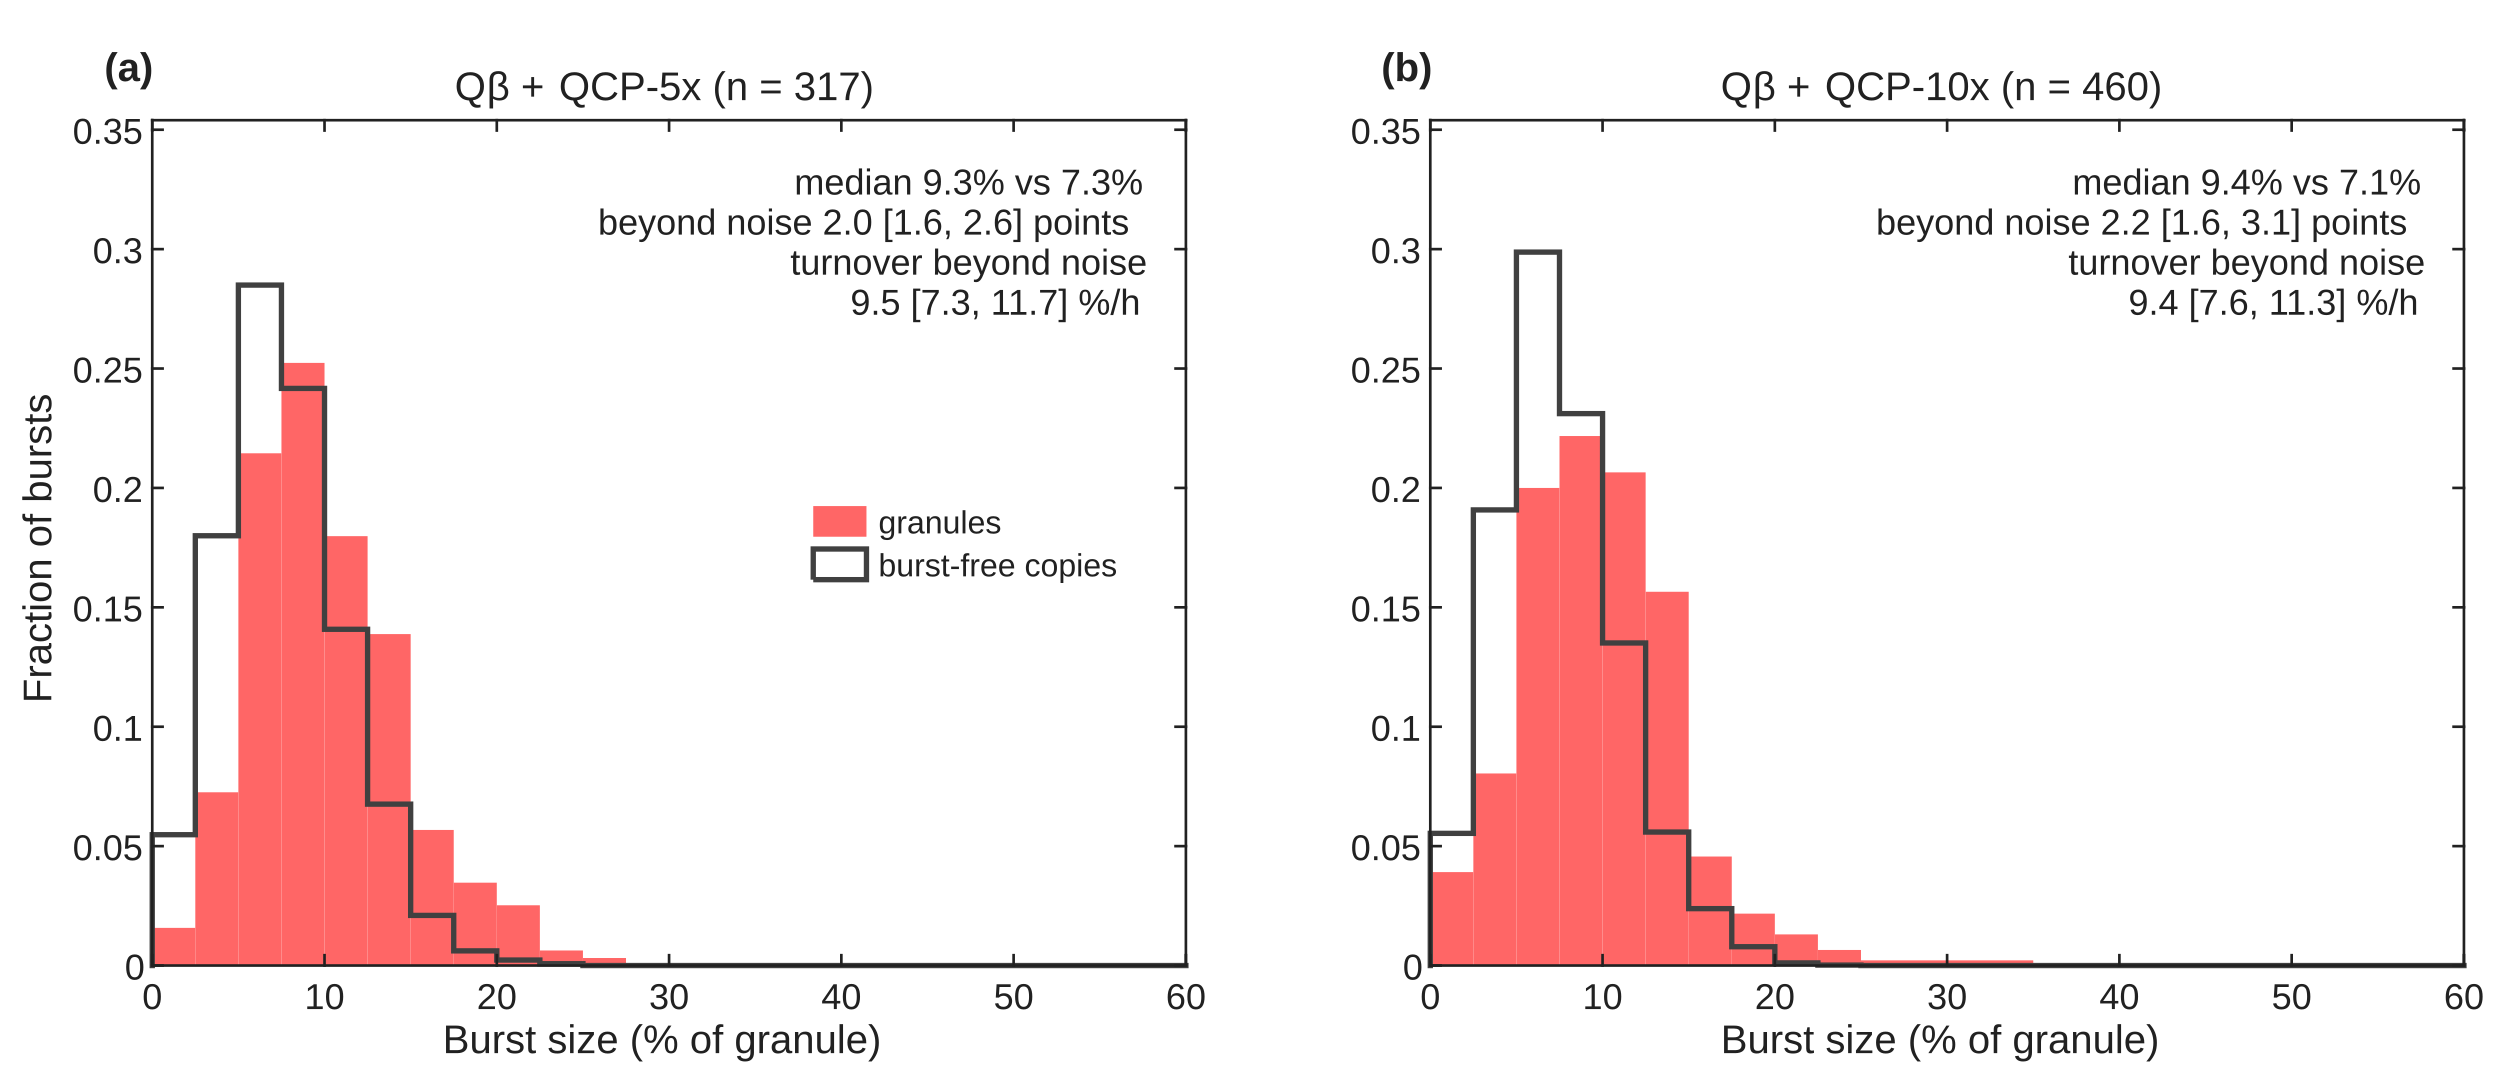
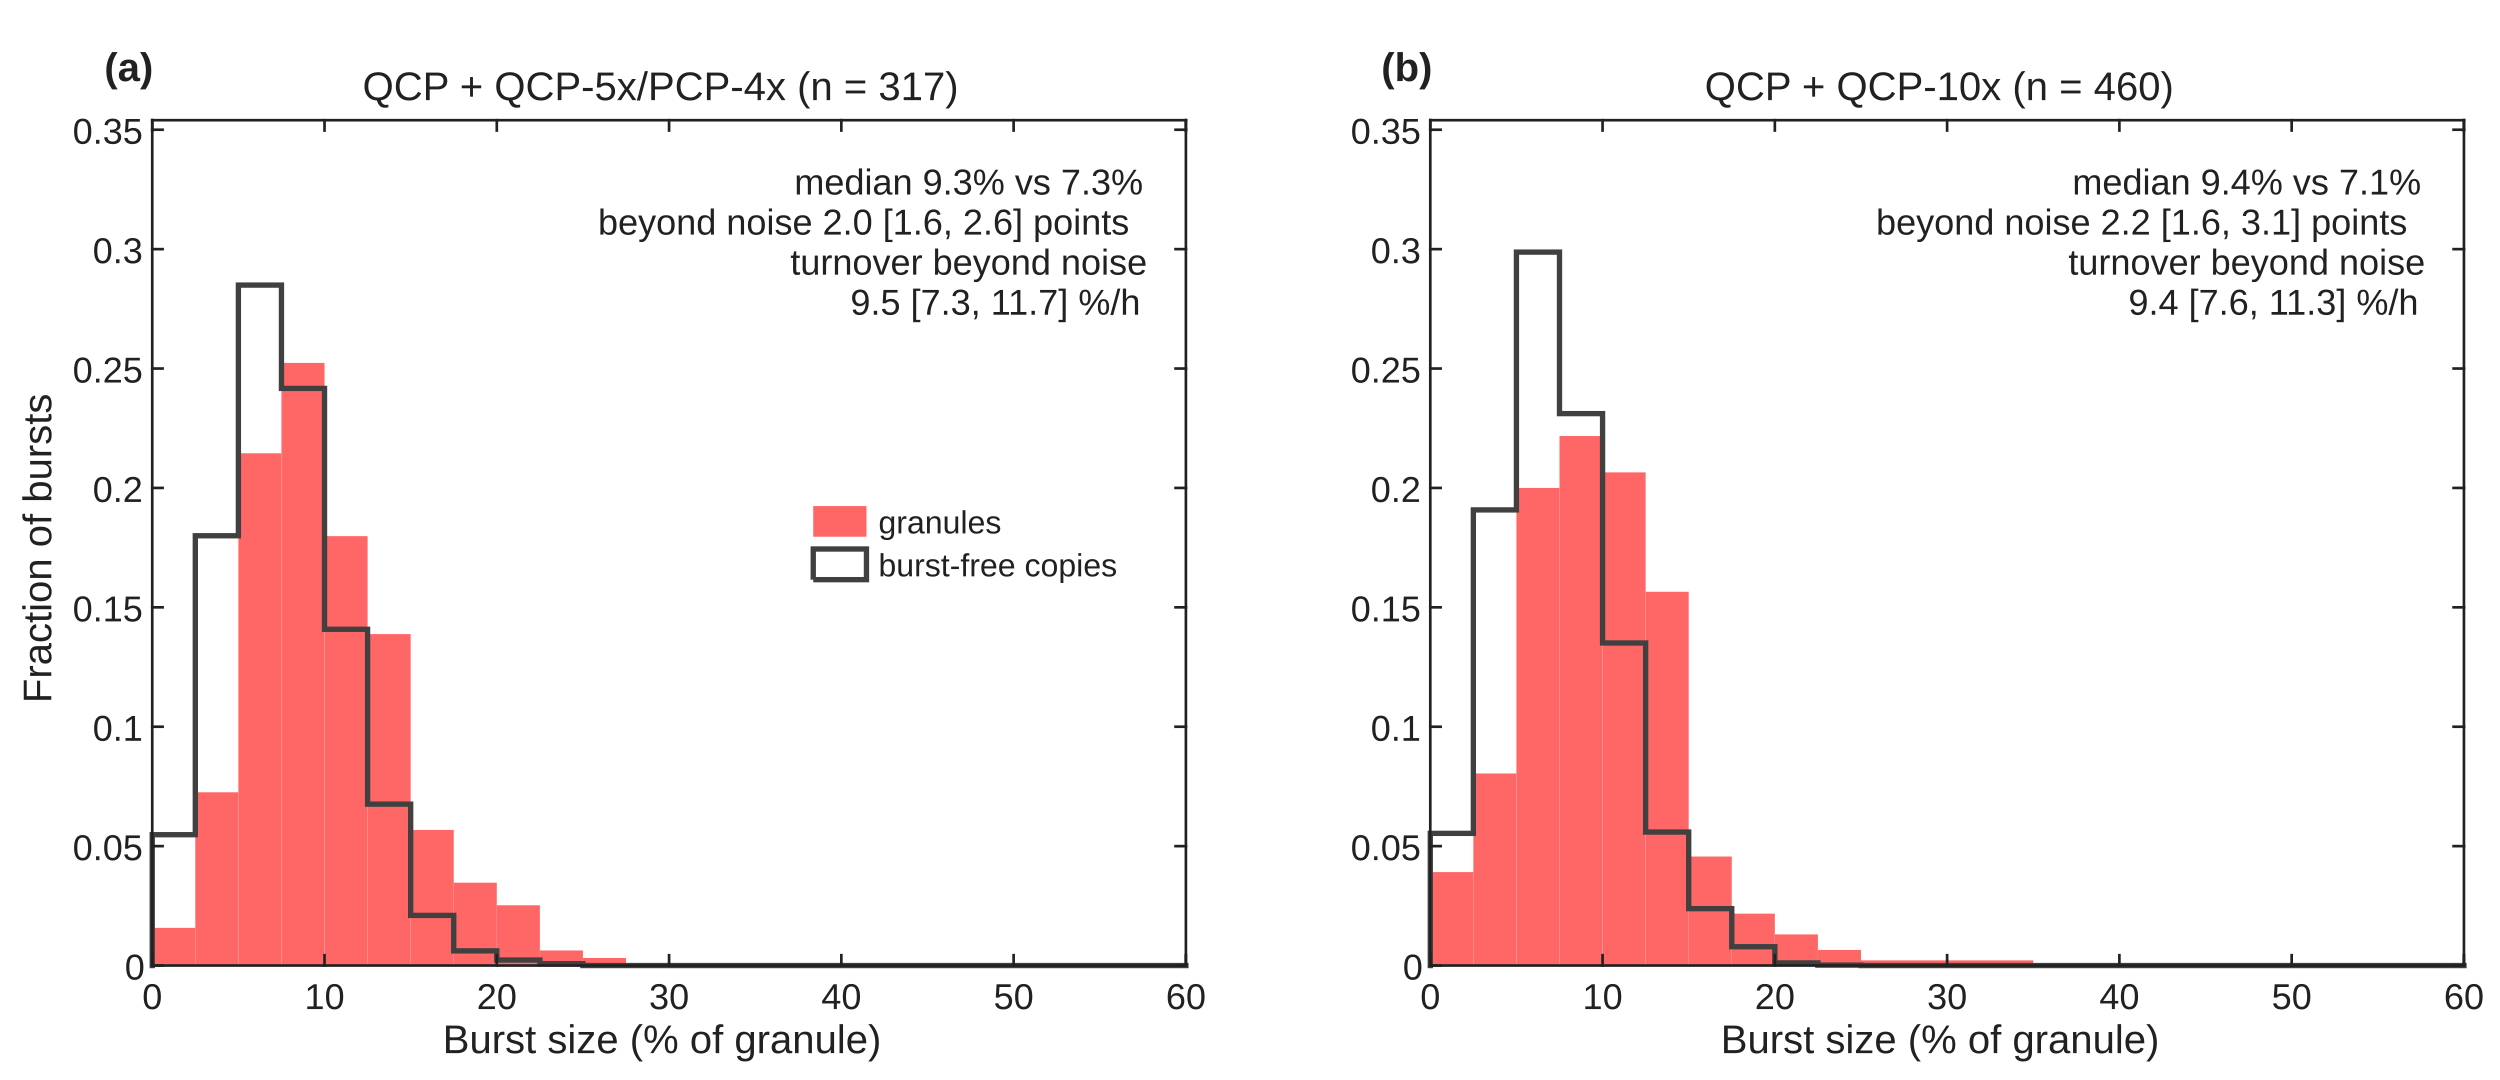
<svg xmlns="http://www.w3.org/2000/svg" width="165.1mm" height="71.261mm" viewBox="0 0 468 202" version="1.2" baseProfile="tiny">
  <defs>
</defs>
  <g fill="none" stroke="black" stroke-width="1" fill-rule="evenodd" stroke-linecap="square" stroke-linejoin="bevel">
    <g fill="#ffffff" fill-opacity="1" stroke="none" transform="matrix(0.75,0,0,0.75,0,0)" font-family="MS Shell Dlg 2" font-size="8.25" font-weight="400" font-style="normal">
      <path vector-effect="none" fill-rule="evenodd" d="M0,0 L625,0 L625,270 L0,270 L0,0" />
    </g>
    <g fill="#ffffff" fill-opacity="1" stroke="none" transform="matrix(7.5e-05,0,0,7.5e-05,0,0)" font-family="MS Shell Dlg 2" font-size="8.25" font-weight="400" font-style="normal">
      <path vector-effect="none" fill-rule="evenodd" d="M380000,300000 L380000,2.41e+06 L2.96e+06,2.41e+06 L2.96e+06,300000 L380000,300000" />
    </g>
-     <g fill="#212121" fill-opacity="1" stroke="#212121" stroke-opacity="1" stroke-width="1" stroke-linecap="square" stroke-linejoin="bevel" transform="matrix(0.75,0,0,0.75,85.1251,18.75)" font-family="Arial" font-size="10" font-weight="400" font-style="normal">
-       <text fill="#212121" fill-opacity="1" stroke="none" xml:space="preserve" x="0" y="0" font-family="Arial" font-size="10" font-weight="400" font-style="normal">Q</text>
-     </g>
-     <g fill="#212121" fill-opacity="1" stroke="#212121" stroke-opacity="1" stroke-width="1" stroke-linecap="square" stroke-linejoin="bevel" transform="matrix(0.75,0,0,0.75,85.1251,18.75)" font-family="Arial" font-size="10" font-weight="400" font-style="normal">
-       <text fill="#212121" fill-opacity="1" stroke="none" xml:space="preserve" x="8" y="0" font-family="Arial" font-size="10" font-weight="400" font-style="normal">β + </text>
-     </g>
-     <g fill="#212121" fill-opacity="1" stroke="#212121" stroke-opacity="1" stroke-width="1" stroke-linecap="square" stroke-linejoin="bevel" transform="matrix(0.75,0,0,0.75,85.1251,18.75)" font-family="Arial" font-size="10" font-weight="400" font-style="normal">
-       <text fill="#212121" fill-opacity="1" stroke="none" xml:space="preserve" x="26" y="0" font-family="Arial" font-size="10" font-weight="400" font-style="normal">QCP-5x (n = 317)</text>
+     <g fill="#212121" fill-opacity="1" stroke="#212121" stroke-opacity="1" stroke-width="1" stroke-linecap="square" stroke-linejoin="bevel" transform="matrix(0.75,0,0,0.75,67.8751,18.75)" font-family="Arial" font-size="10" font-weight="400" font-style="normal">
+       <text fill="#212121" fill-opacity="1" stroke="none" xml:space="preserve" x="0" y="0" font-family="Arial" font-size="10" font-weight="400" font-style="normal">QCP + QCP-5x/PCP-4x (n = 317)</text>
    </g>
    <g fill="#ff6666" fill-opacity="1" stroke="none" transform="matrix(7.5e-05,0,0,7.5e-05,0,0)" font-family="Arial" font-size="10" font-weight="400" font-style="normal">
      <path vector-effect="none" fill-rule="evenodd" d="M380000,2.31599e+06 L380000,2.41e+06 L487500,2.41e+06 L487500,2.31599e+06 L380000,2.31599e+06" />
    </g>
    <g fill="#ff6666" fill-opacity="1" stroke="none" transform="matrix(7.5e-05,0,0,7.5e-05,0,0)" font-family="Arial" font-size="10" font-weight="400" font-style="normal">
      <path vector-effect="none" fill-rule="evenodd" d="M487500,1.97754e+06 L487500,2.41e+06 L595000,2.41e+06 L595000,1.97754e+06 L487500,1.97754e+06" />
    </g>
    <g fill="#ff6666" fill-opacity="1" stroke="none" transform="matrix(7.5e-05,0,0,7.5e-05,0,0)" font-family="Arial" font-size="10" font-weight="400" font-style="normal">
      <path vector-effect="none" fill-rule="evenodd" d="M595000,1.13142e+06 L595000,2.41e+06 L702500,2.41e+06 L702500,1.13142e+06 L595000,1.13142e+06" />
    </g>
    <g fill="#ff6666" fill-opacity="1" stroke="none" transform="matrix(7.5e-05,0,0,7.5e-05,0,0)" font-family="Arial" font-size="10" font-weight="400" font-style="normal">
      <path vector-effect="none" fill-rule="evenodd" d="M702500,905785 L702500,2.41e+06 L810000,2.41e+06 L810000,905785 L702500,905785" />
    </g>
    <g fill="#ff6666" fill-opacity="1" stroke="none" transform="matrix(7.5e-05,0,0,7.5e-05,0,0)" font-family="Arial" font-size="10" font-weight="400" font-style="normal">
      <path vector-effect="none" fill-rule="evenodd" d="M810000,1.33825e+06 L810000,2.41e+06 L917500,2.41e+06 L917500,1.33825e+06 L810000,1.33825e+06" />
    </g>
    <g fill="#ff6666" fill-opacity="1" stroke="none" transform="matrix(7.5e-05,0,0,7.5e-05,0,0)" font-family="Arial" font-size="10" font-weight="400" font-style="normal">
      <path vector-effect="none" fill-rule="evenodd" d="M917500,1.58268e+06 L917500,2.41e+06 L1.025e+06,2.41e+06 L1.025e+06,1.58268e+06 L917500,1.58268e+06" />
    </g>
    <g fill="#ff6666" fill-opacity="1" stroke="none" transform="matrix(7.5e-05,0,0,7.5e-05,0,0)" font-family="Arial" font-size="10" font-weight="400" font-style="normal">
      <path vector-effect="none" fill-rule="evenodd" d="M1.025e+06,2.07155e+06 L1.025e+06,2.41e+06 L1.1325e+06,2.41e+06 L1.1325e+06,2.07155e+06 L1.025e+06,2.07155e+06" />
    </g>
    <g fill="#ff6666" fill-opacity="1" stroke="none" transform="matrix(7.5e-05,0,0,7.5e-05,0,0)" font-family="Arial" font-size="10" font-weight="400" font-style="normal">
      <path vector-effect="none" fill-rule="evenodd" d="M1.1325e+06,2.20317e+06 L1.1325e+06,2.41e+06 L1.24e+06,2.41e+06 L1.24e+06,2.20317e+06 L1.1325e+06,2.20317e+06" />
    </g>
    <g fill="#ff6666" fill-opacity="1" stroke="none" transform="matrix(7.5e-05,0,0,7.5e-05,0,0)" font-family="Arial" font-size="10" font-weight="400" font-style="normal">
      <path vector-effect="none" fill-rule="evenodd" d="M1.24e+06,2.25958e+06 L1.24e+06,2.41e+06 L1.3475e+06,2.41e+06 L1.3475e+06,2.25958e+06 L1.24e+06,2.25958e+06" />
    </g>
    <g fill="#ff6666" fill-opacity="1" stroke="none" transform="matrix(7.5e-05,0,0,7.5e-05,0,0)" font-family="Arial" font-size="10" font-weight="400" font-style="normal">
      <path vector-effect="none" fill-rule="evenodd" d="M1.3475e+06,2.37239e+06 L1.3475e+06,2.41e+06 L1.455e+06,2.41e+06 L1.455e+06,2.37239e+06 L1.3475e+06,2.37239e+06" />
    </g>
    <g fill="#ff6666" fill-opacity="1" stroke="none" transform="matrix(7.5e-05,0,0,7.5e-05,0,0)" font-family="Arial" font-size="10" font-weight="400" font-style="normal">
      <path vector-effect="none" fill-rule="evenodd" d="M1.455e+06,2.3912e+06 L1.455e+06,2.41e+06 L1.5625e+06,2.41e+06 L1.5625e+06,2.3912e+06 L1.455e+06,2.3912e+06" />
    </g>
    <g fill="none" stroke="#404040" stroke-opacity="1" stroke-width="1.333" stroke-linecap="square" stroke-linejoin="miter" stroke-miterlimit="2" transform="matrix(0.75,0,0,0.75,0,0)" font-family="Arial" font-size="10" font-weight="400" font-style="normal">
      <polyline fill="none" vector-effect="none" points="38,241 38,208.344 48.75,208.344 48.75,133.724 59.5,133.724 59.5,71.159 70.25,71.159 70.25,96.948 81,96.948 81,157.071 91.75,157.071 91.75,200.714 102.5,200.714 102.5,228.487 113.25,228.487 113.25,237.338 124,237.338 124,239.627 134.75,239.627 134.75,240.542 145.5,240.542 145.5,241 156.25,241 156.25,241 167,241 167,241 177.75,241 177.75,241 188.5,241 188.5,241 199.25,241 199.25,241 210,241 210,241 220.75,241 220.75,241 231.5,241 231.5,241 242.25,241 242.25,241 253,241 253,241 263.75,241 263.75,241 274.5,241 274.5,241 285.25,241 285.25,241 296,241 296,241 " />
    </g>
    <g fill="#212121" fill-opacity="1" stroke="#212121" stroke-opacity="1" stroke-width="1" stroke-linecap="square" stroke-linejoin="bevel" transform="matrix(0.75,0,0,0.75,82.8751,197.15)" font-family="Arial" font-size="10" font-weight="400" font-style="normal">
      <text fill="#212121" fill-opacity="1" stroke="none" xml:space="preserve" x="0" y="0" font-family="Arial" font-size="10" font-weight="400" font-style="normal">Burst size (% of granule)</text>
    </g>
    <g fill="#212121" fill-opacity="1" stroke="#212121" stroke-opacity="1" stroke-width="0.667" stroke-linecap="square" stroke-linejoin="round" transform="matrix(0.75,0,0,0.75,0,0)" font-family="Arial" font-size="10" font-weight="400" font-style="normal">
      <polyline fill="none" vector-effect="none" points="38,241 296,241 " />
      <polyline fill="none" vector-effect="none" points="38,30 296,30 " />
      <polyline fill="none" vector-effect="none" points="38,241 38,238.42 " />
      <polyline fill="none" vector-effect="none" points="38,32.58 38,30 " />
      <polyline fill="none" vector-effect="none" points="81,241 81,238.42 " />
      <polyline fill="none" vector-effect="none" points="81,32.58 81,30 " />
      <polyline fill="none" vector-effect="none" points="124,241 124,238.42 " />
      <polyline fill="none" vector-effect="none" points="124,32.58 124,30 " />
      <polyline fill="none" vector-effect="none" points="167,241 167,238.42 " />
      <polyline fill="none" vector-effect="none" points="167,32.58 167,30 " />
      <polyline fill="none" vector-effect="none" points="210,241 210,238.42 " />
      <polyline fill="none" vector-effect="none" points="210,32.58 210,30 " />
      <polyline fill="none" vector-effect="none" points="253,241 253,238.42 " />
      <polyline fill="none" vector-effect="none" points="253,32.58 253,30 " />
      <polyline fill="none" vector-effect="none" points="296,241 296,238.42 " />
      <polyline fill="none" vector-effect="none" points="296,32.58 296,30 " />
    </g>
    <g fill="#212121" fill-opacity="1" stroke="#212121" stroke-opacity="1" stroke-width="1" stroke-linecap="square" stroke-linejoin="bevel" transform="matrix(0.75,0,0,0.75,26.625,188.9)" font-family="Arial" font-size="9" font-weight="400" font-style="normal">
      <text fill="#212121" fill-opacity="1" stroke="none" xml:space="preserve" x="0" y="0" font-family="Arial" font-size="9" font-weight="400" font-style="normal">0</text>
    </g>
    <g fill="#212121" fill-opacity="1" stroke="#212121" stroke-opacity="1" stroke-width="1" stroke-linecap="square" stroke-linejoin="bevel" transform="matrix(0.75,0,0,0.75,57,188.9)" font-family="Arial" font-size="9" font-weight="400" font-style="normal">
      <text fill="#212121" fill-opacity="1" stroke="none" xml:space="preserve" x="0" y="0" font-family="Arial" font-size="9" font-weight="400" font-style="normal">10</text>
    </g>
    <g fill="#212121" fill-opacity="1" stroke="#212121" stroke-opacity="1" stroke-width="1" stroke-linecap="square" stroke-linejoin="bevel" transform="matrix(0.75,0,0,0.75,89.25,188.9)" font-family="Arial" font-size="9" font-weight="400" font-style="normal">
      <text fill="#212121" fill-opacity="1" stroke="none" xml:space="preserve" x="0" y="0" font-family="Arial" font-size="9" font-weight="400" font-style="normal">20</text>
    </g>
    <g fill="#212121" fill-opacity="1" stroke="#212121" stroke-opacity="1" stroke-width="1" stroke-linecap="square" stroke-linejoin="bevel" transform="matrix(0.75,0,0,0.75,121.5,188.9)" font-family="Arial" font-size="9" font-weight="400" font-style="normal">
      <text fill="#212121" fill-opacity="1" stroke="none" xml:space="preserve" x="0" y="0" font-family="Arial" font-size="9" font-weight="400" font-style="normal">30</text>
    </g>
    <g fill="#212121" fill-opacity="1" stroke="#212121" stroke-opacity="1" stroke-width="1" stroke-linecap="square" stroke-linejoin="bevel" transform="matrix(0.75,0,0,0.75,153.75,188.9)" font-family="Arial" font-size="9" font-weight="400" font-style="normal">
      <text fill="#212121" fill-opacity="1" stroke="none" xml:space="preserve" x="0" y="0" font-family="Arial" font-size="9" font-weight="400" font-style="normal">40</text>
    </g>
    <g fill="#212121" fill-opacity="1" stroke="#212121" stroke-opacity="1" stroke-width="1" stroke-linecap="square" stroke-linejoin="bevel" transform="matrix(0.75,0,0,0.75,186,188.9)" font-family="Arial" font-size="9" font-weight="400" font-style="normal">
      <text fill="#212121" fill-opacity="1" stroke="none" xml:space="preserve" x="0" y="0" font-family="Arial" font-size="9" font-weight="400" font-style="normal">50</text>
    </g>
    <g fill="#212121" fill-opacity="1" stroke="#212121" stroke-opacity="1" stroke-width="1" stroke-linecap="square" stroke-linejoin="bevel" transform="matrix(0.75,0,0,0.75,218.25,188.9)" font-family="Arial" font-size="9" font-weight="400" font-style="normal">
      <text fill="#212121" fill-opacity="1" stroke="none" xml:space="preserve" x="0" y="0" font-family="Arial" font-size="9" font-weight="400" font-style="normal">60</text>
    </g>
    <g fill="#212121" fill-opacity="1" stroke="#212121" stroke-opacity="1" stroke-width="1" stroke-linecap="square" stroke-linejoin="bevel" transform="matrix(0,-0.75,0.75,0,9.6,131.625)" font-family="Arial" font-size="10" font-weight="400" font-style="normal">
      <text fill="#212121" fill-opacity="1" stroke="none" xml:space="preserve" x="0" y="0" font-family="Arial" font-size="10" font-weight="400" font-style="normal">Fraction of bursts</text>
    </g>
    <g fill="#212121" fill-opacity="1" stroke="#212121" stroke-opacity="1" stroke-width="0.667" stroke-linecap="square" stroke-linejoin="round" transform="matrix(0.75,0,0,0.75,0,0)" font-family="Arial" font-size="10" font-weight="400" font-style="normal">
      <polyline fill="none" vector-effect="none" points="38,241 38,30 " />
      <polyline fill="none" vector-effect="none" points="296,241 296,30 " />
      <polyline fill="none" vector-effect="none" points="38,241 40.58,241 " />
      <polyline fill="none" vector-effect="none" points="293.42,241 296,241 " />
      <polyline fill="none" vector-effect="none" points="38,211.198 40.58,211.198 " />
      <polyline fill="none" vector-effect="none" points="293.42,211.198 296,211.198 " />
      <polyline fill="none" vector-effect="none" points="38,181.395 40.58,181.395 " />
      <polyline fill="none" vector-effect="none" points="293.42,181.395 296,181.395 " />
      <polyline fill="none" vector-effect="none" points="38,151.593 40.58,151.593 " />
      <polyline fill="none" vector-effect="none" points="293.42,151.593 296,151.593 " />
      <polyline fill="none" vector-effect="none" points="38,121.791 40.58,121.791 " />
      <polyline fill="none" vector-effect="none" points="293.42,121.791 296,121.791 " />
      <polyline fill="none" vector-effect="none" points="38,91.989 40.58,91.989 " />
      <polyline fill="none" vector-effect="none" points="293.42,91.989 296,91.989 " />
      <polyline fill="none" vector-effect="none" points="38,62.186 40.58,62.186 " />
      <polyline fill="none" vector-effect="none" points="293.42,62.186 296,62.186 " />
      <polyline fill="none" vector-effect="none" points="38,32.384 40.58,32.384 " />
      <polyline fill="none" vector-effect="none" points="293.42,32.384 296,32.384 " />
    </g>
    <g fill="#212121" fill-opacity="1" stroke="#212121" stroke-opacity="1" stroke-width="1" stroke-linecap="square" stroke-linejoin="bevel" transform="matrix(0.75,0,0,0.75,23.35,183.375)" font-family="Arial" font-size="9" font-weight="400" font-style="normal">
      <text fill="#212121" fill-opacity="1" stroke="none" xml:space="preserve" x="0" y="0" font-family="Arial" font-size="9" font-weight="400" font-style="normal">0</text>
    </g>
    <g fill="#212121" fill-opacity="1" stroke="#212121" stroke-opacity="1" stroke-width="1" stroke-linecap="square" stroke-linejoin="bevel" transform="matrix(0.75,0,0,0.75,13.6,161.023)" font-family="Arial" font-size="9" font-weight="400" font-style="normal">
      <text fill="#212121" fill-opacity="1" stroke="none" xml:space="preserve" x="0" y="0" font-family="Arial" font-size="9" font-weight="400" font-style="normal">0.05</text>
    </g>
    <g fill="#212121" fill-opacity="1" stroke="#212121" stroke-opacity="1" stroke-width="1" stroke-linecap="square" stroke-linejoin="bevel" transform="matrix(0.75,0,0,0.75,17.35,138.672)" font-family="Arial" font-size="9" font-weight="400" font-style="normal">
      <text fill="#212121" fill-opacity="1" stroke="none" xml:space="preserve" x="0" y="0" font-family="Arial" font-size="9" font-weight="400" font-style="normal">0.1</text>
    </g>
    <g fill="#212121" fill-opacity="1" stroke="#212121" stroke-opacity="1" stroke-width="1" stroke-linecap="square" stroke-linejoin="bevel" transform="matrix(0.75,0,0,0.75,13.6,116.32)" font-family="Arial" font-size="9" font-weight="400" font-style="normal">
      <text fill="#212121" fill-opacity="1" stroke="none" xml:space="preserve" x="0" y="0" font-family="Arial" font-size="9" font-weight="400" font-style="normal">0.15</text>
    </g>
    <g fill="#212121" fill-opacity="1" stroke="#212121" stroke-opacity="1" stroke-width="1" stroke-linecap="square" stroke-linejoin="bevel" transform="matrix(0.75,0,0,0.75,17.35,93.9682)" font-family="Arial" font-size="9" font-weight="400" font-style="normal">
      <text fill="#212121" fill-opacity="1" stroke="none" xml:space="preserve" x="0" y="0" font-family="Arial" font-size="9" font-weight="400" font-style="normal">0.2</text>
    </g>
    <g fill="#212121" fill-opacity="1" stroke="#212121" stroke-opacity="1" stroke-width="1" stroke-linecap="square" stroke-linejoin="bevel" transform="matrix(0.75,0,0,0.75,13.6,71.6165)" font-family="Arial" font-size="9" font-weight="400" font-style="normal">
      <text fill="#212121" fill-opacity="1" stroke="none" xml:space="preserve" x="0" y="0" font-family="Arial" font-size="9" font-weight="400" font-style="normal">0.25</text>
    </g>
    <g fill="#212121" fill-opacity="1" stroke="#212121" stroke-opacity="1" stroke-width="1" stroke-linecap="square" stroke-linejoin="bevel" transform="matrix(0.75,0,0,0.75,17.35,49.2648)" font-family="Arial" font-size="9" font-weight="400" font-style="normal">
      <text fill="#212121" fill-opacity="1" stroke="none" xml:space="preserve" x="0" y="0" font-family="Arial" font-size="9" font-weight="400" font-style="normal">0.3</text>
    </g>
    <g fill="#212121" fill-opacity="1" stroke="#212121" stroke-opacity="1" stroke-width="1" stroke-linecap="square" stroke-linejoin="bevel" transform="matrix(0.75,0,0,0.75,13.6,26.9131)" font-family="Arial" font-size="9" font-weight="400" font-style="normal">
      <text fill="#212121" fill-opacity="1" stroke="none" xml:space="preserve" x="0" y="0" font-family="Arial" font-size="9" font-weight="400" font-style="normal">0.35</text>
    </g>
    <g fill="#212121" fill-opacity="1" stroke="#212121" stroke-opacity="1" stroke-width="1" stroke-linecap="square" stroke-linejoin="bevel" transform="matrix(0.75,0,0,0.75,148.695,36.4125)" font-family="Arial" font-size="9" font-weight="400" font-style="normal">
      <text fill="#212121" fill-opacity="1" stroke="none" xml:space="preserve" x="0" y="0" font-family="Arial" font-size="9" font-weight="400" font-style="normal">median 9.3% vs 7.3%</text>
    </g>
    <g fill="#212121" fill-opacity="1" stroke="#212121" stroke-opacity="1" stroke-width="1" stroke-linecap="square" stroke-linejoin="bevel" transform="matrix(0.75,0,0,0.75,111.945,43.9125)" font-family="Arial" font-size="9" font-weight="400" font-style="normal">
      <text fill="#212121" fill-opacity="1" stroke="none" xml:space="preserve" x="0" y="0" font-family="Arial" font-size="9" font-weight="400" font-style="normal">beyond noise 2.0 [1.6, 2.6] points</text>
    </g>
    <g fill="#212121" fill-opacity="1" stroke="#212121" stroke-opacity="1" stroke-width="1" stroke-linecap="square" stroke-linejoin="bevel" transform="matrix(0.75,0,0,0.75,147.945,51.4125)" font-family="Arial" font-size="9" font-weight="400" font-style="normal">
      <text fill="#212121" fill-opacity="1" stroke="none" xml:space="preserve" x="0" y="0" font-family="Arial" font-size="9" font-weight="400" font-style="normal">turnover beyond noise</text>
    </g>
    <g fill="#212121" fill-opacity="1" stroke="#212121" stroke-opacity="1" stroke-width="1" stroke-linecap="square" stroke-linejoin="bevel" transform="matrix(0.75,0,0,0.75,159.195,58.9125)" font-family="Arial" font-size="9" font-weight="400" font-style="normal">
      <text fill="#212121" fill-opacity="1" stroke="none" xml:space="preserve" x="0" y="0" font-family="Arial" font-size="9" font-weight="400" font-style="normal">9.5 [7.3, 11.7] %/h</text>
    </g>
    <g fill="#ff6666" fill-opacity="1" stroke="none" transform="matrix(7.5e-05,0,0,7.5e-05,0,0)" font-family="Arial" font-size="9" font-weight="400" font-style="normal">
      <path vector-effect="none" fill-rule="evenodd" d="M2.02985e+06,1.26316e+06 L2.02985e+06,1.33969e+06 L2.16269e+06,1.33969e+06 L2.16269e+06,1.26316e+06 L2.02985e+06,1.26316e+06" />
    </g>
    <g fill="none" stroke="#404040" stroke-opacity="1" stroke-width="1.333" stroke-linecap="butt" stroke-linejoin="miter" stroke-miterlimit="2" transform="matrix(0.75,0,0,0.75,0,0)" font-family="Arial" font-size="9" font-weight="400" font-style="normal">
      <path vector-effect="none" fill-rule="evenodd" d="M202.985,144.684 L202.985,137.031 L216.269,137.031 L216.269,144.684 L202.985,144.684" />
    </g>
    <g fill="#212121" fill-opacity="1" stroke="#212121" stroke-opacity="1" stroke-width="1" stroke-linecap="square" stroke-linejoin="bevel" transform="matrix(0.75,0,0,0.75,164.444,99.8571)" font-family="Arial" font-size="8" font-weight="400" font-style="normal">
      <text fill="#212121" fill-opacity="1" stroke="none" xml:space="preserve" x="0" y="0" font-family="Arial" font-size="8" font-weight="400" font-style="normal">granules</text>
    </g>
    <g fill="#212121" fill-opacity="1" stroke="#212121" stroke-opacity="1" stroke-width="1" stroke-linecap="square" stroke-linejoin="bevel" transform="matrix(0.75,0,0,0.75,164.444,107.893)" font-family="Arial" font-size="8" font-weight="400" font-style="normal">
      <text fill="#212121" fill-opacity="1" stroke="none" xml:space="preserve" x="0" y="0" font-family="Arial" font-size="8" font-weight="400" font-style="normal">burst-free copies</text>
    </g>
    <g fill="#ffffff" fill-opacity="1" stroke="none" transform="matrix(7.5e-05,0,0,7.5e-05,0,0)" font-family="Arial" font-size="8" font-weight="400" font-style="normal">
      <path vector-effect="none" fill-rule="evenodd" d="M3.57e+06,300000 L3.57e+06,2.41e+06 L6.15e+06,2.41e+06 L6.15e+06,300000 L3.57e+06,300000" />
    </g>
-     <g fill="#212121" fill-opacity="1" stroke="#212121" stroke-opacity="1" stroke-width="1" stroke-linecap="square" stroke-linejoin="bevel" transform="matrix(0.75,0,0,0.75,322.125,18.75)" font-family="Arial" font-size="10" font-weight="400" font-style="normal">
-       <text fill="#212121" fill-opacity="1" stroke="none" xml:space="preserve" x="0" y="0" font-family="Arial" font-size="10" font-weight="400" font-style="normal">Q</text>
-     </g>
-     <g fill="#212121" fill-opacity="1" stroke="#212121" stroke-opacity="1" stroke-width="1" stroke-linecap="square" stroke-linejoin="bevel" transform="matrix(0.75,0,0,0.75,322.125,18.75)" font-family="Arial" font-size="10" font-weight="400" font-style="normal">
-       <text fill="#212121" fill-opacity="1" stroke="none" xml:space="preserve" x="8" y="0" font-family="Arial" font-size="10" font-weight="400" font-style="normal">β + </text>
-     </g>
-     <g fill="#212121" fill-opacity="1" stroke="#212121" stroke-opacity="1" stroke-width="1" stroke-linecap="square" stroke-linejoin="bevel" transform="matrix(0.75,0,0,0.75,322.125,18.75)" font-family="Arial" font-size="10" font-weight="400" font-style="normal">
-       <text fill="#212121" fill-opacity="1" stroke="none" xml:space="preserve" x="26" y="0" font-family="Arial" font-size="10" font-weight="400" font-style="normal">QCP-10x (n = 460)</text>
+     <g fill="#212121" fill-opacity="1" stroke="#212121" stroke-opacity="1" stroke-width="1" stroke-linecap="square" stroke-linejoin="bevel" transform="matrix(0.75,0,0,0.75,319.125,18.75)" font-family="Arial" font-size="10" font-weight="400" font-style="normal">
+       <text fill="#212121" fill-opacity="1" stroke="none" xml:space="preserve" x="0" y="0" font-family="Arial" font-size="10" font-weight="400" font-style="normal">QCP + QCP-10x (n = 460)</text>
    </g>
    <g fill="#ff6666" fill-opacity="1" stroke="none" transform="matrix(7.5e-05,0,0,7.5e-05,0,0)" font-family="Arial" font-size="10" font-weight="400" font-style="normal">
      <path vector-effect="none" fill-rule="evenodd" d="M3.57e+06,2.17677e+06 L3.57e+06,2.41e+06 L3.6775e+06,2.41e+06 L3.6775e+06,2.17677e+06 L3.57e+06,2.17677e+06" />
    </g>
    <g fill="#ff6666" fill-opacity="1" stroke="none" transform="matrix(7.5e-05,0,0,7.5e-05,0,0)" font-family="Arial" font-size="10" font-weight="400" font-style="normal">
      <path vector-effect="none" fill-rule="evenodd" d="M3.6775e+06,1.93057e+06 L3.6775e+06,2.41e+06 L3.785e+06,2.41e+06 L3.785e+06,1.93057e+06 L3.6775e+06,1.93057e+06" />
    </g>
    <g fill="#ff6666" fill-opacity="1" stroke="none" transform="matrix(7.5e-05,0,0,7.5e-05,0,0)" font-family="Arial" font-size="10" font-weight="400" font-style="normal">
      <path vector-effect="none" fill-rule="evenodd" d="M3.785e+06,1.21791e+06 L3.785e+06,2.41e+06 L3.8925e+06,2.41e+06 L3.8925e+06,1.21791e+06 L3.785e+06,1.21791e+06" />
    </g>
    <g fill="#ff6666" fill-opacity="1" stroke="none" transform="matrix(7.5e-05,0,0,7.5e-05,0,0)" font-family="Arial" font-size="10" font-weight="400" font-style="normal">
      <path vector-effect="none" fill-rule="evenodd" d="M3.8925e+06,1.08833e+06 L3.8925e+06,2.41e+06 L4e+06,2.41e+06 L4e+06,1.08833e+06 L3.8925e+06,1.08833e+06" />
    </g>
    <g fill="#ff6666" fill-opacity="1" stroke="none" transform="matrix(7.5e-05,0,0,7.5e-05,0,0)" font-family="Arial" font-size="10" font-weight="400" font-style="normal">
      <path vector-effect="none" fill-rule="evenodd" d="M4e+06,1.17904e+06 L4e+06,2.41e+06 L4.1075e+06,2.41e+06 L4.1075e+06,1.17904e+06 L4e+06,1.17904e+06" />
    </g>
    <g fill="#ff6666" fill-opacity="1" stroke="none" transform="matrix(7.5e-05,0,0,7.5e-05,0,0)" font-family="Arial" font-size="10" font-weight="400" font-style="normal">
      <path vector-effect="none" fill-rule="evenodd" d="M4.1075e+06,1.47706e+06 L4.1075e+06,2.41e+06 L4.215e+06,2.41e+06 L4.215e+06,1.47706e+06 L4.1075e+06,1.47706e+06" />
    </g>
    <g fill="#ff6666" fill-opacity="1" stroke="none" transform="matrix(7.5e-05,0,0,7.5e-05,0,0)" font-family="Arial" font-size="10" font-weight="400" font-style="normal">
      <path vector-effect="none" fill-rule="evenodd" d="M4.215e+06,2.13789e+06 L4.215e+06,2.41e+06 L4.3225e+06,2.41e+06 L4.3225e+06,2.13789e+06 L4.215e+06,2.13789e+06" />
    </g>
    <g fill="#ff6666" fill-opacity="1" stroke="none" transform="matrix(7.5e-05,0,0,7.5e-05,0,0)" font-family="Arial" font-size="10" font-weight="400" font-style="normal">
      <path vector-effect="none" fill-rule="evenodd" d="M4.3225e+06,2.28043e+06 L4.3225e+06,2.41e+06 L4.43e+06,2.41e+06 L4.43e+06,2.28043e+06 L4.3225e+06,2.28043e+06" />
    </g>
    <g fill="#ff6666" fill-opacity="1" stroke="none" transform="matrix(7.5e-05,0,0,7.5e-05,0,0)" font-family="Arial" font-size="10" font-weight="400" font-style="normal">
      <path vector-effect="none" fill-rule="evenodd" d="M4.43e+06,2.33226e+06 L4.43e+06,2.41e+06 L4.5375e+06,2.41e+06 L4.5375e+06,2.33226e+06 L4.43e+06,2.33226e+06" />
    </g>
    <g fill="#ff6666" fill-opacity="1" stroke="none" transform="matrix(7.5e-05,0,0,7.5e-05,0,0)" font-family="Arial" font-size="10" font-weight="400" font-style="normal">
      <path vector-effect="none" fill-rule="evenodd" d="M4.5375e+06,2.37113e+06 L4.5375e+06,2.41e+06 L4.645e+06,2.41e+06 L4.645e+06,2.37113e+06 L4.5375e+06,2.37113e+06" />
    </g>
    <g fill="#ff6666" fill-opacity="1" stroke="none" transform="matrix(7.5e-05,0,0,7.5e-05,0,0)" font-family="Arial" font-size="10" font-weight="400" font-style="normal">
      <path vector-effect="none" fill-rule="evenodd" d="M4.645e+06,2.39704e+06 L4.645e+06,2.41e+06 L4.7525e+06,2.41e+06 L4.86e+06,2.41e+06 L4.9675e+06,2.41e+06 L5.075e+06,2.41e+06 L5.075e+06,2.39704e+06 L4.9675e+06,2.39704e+06 L4.86e+06,2.39704e+06 L4.7525e+06,2.39704e+06 L4.645e+06,2.39704e+06" />
    </g>
    <g fill="none" stroke="#404040" stroke-opacity="1" stroke-width="1.333" stroke-linecap="square" stroke-linejoin="miter" stroke-miterlimit="2" transform="matrix(0.75,0,0,0.75,0,0)" font-family="Arial" font-size="10" font-weight="400" font-style="normal">
      <polyline fill="none" vector-effect="none" points="357,241 357,208.008 367.75,208.008 367.75,127.275 378.5,127.275 378.5,62.929 389.25,62.929 389.25,103.241 400,103.241 400,160.486 410.75,160.486 410.75,207.68 421.5,207.68 421.5,226.798 432.25,226.798 432.25,236.302 443,236.302 443,240.345 453.75,240.345 453.75,240.891 464.5,240.891 464.5,241 475.25,241 475.25,241 486,241 486,241 496.75,241 496.75,241 507.5,241 507.5,241 518.25,241 518.25,241 529,241 529,241 539.75,241 539.75,241 550.5,241 550.5,241 561.25,241 561.25,241 572,241 572,241 582.75,241 582.75,241 593.5,241 593.5,241 604.25,241 604.25,241 615,241 615,241 " />
    </g>
    <g fill="#212121" fill-opacity="1" stroke="#212121" stroke-opacity="1" stroke-width="1" stroke-linecap="square" stroke-linejoin="bevel" transform="matrix(0.75,0,0,0.75,322.125,197.15)" font-family="Arial" font-size="10" font-weight="400" font-style="normal">
      <text fill="#212121" fill-opacity="1" stroke="none" xml:space="preserve" x="0" y="0" font-family="Arial" font-size="10" font-weight="400" font-style="normal">Burst size (% of granule)</text>
    </g>
    <g fill="#212121" fill-opacity="1" stroke="#212121" stroke-opacity="1" stroke-width="0.667" stroke-linecap="square" stroke-linejoin="round" transform="matrix(0.75,0,0,0.75,0,0)" font-family="Arial" font-size="10" font-weight="400" font-style="normal">
      <polyline fill="none" vector-effect="none" points="357,241 615,241 " />
      <polyline fill="none" vector-effect="none" points="357,30 615,30 " />
      <polyline fill="none" vector-effect="none" points="357,241 357,238.42 " />
      <polyline fill="none" vector-effect="none" points="357,32.58 357,30 " />
      <polyline fill="none" vector-effect="none" points="400,241 400,238.42 " />
      <polyline fill="none" vector-effect="none" points="400,32.58 400,30 " />
      <polyline fill="none" vector-effect="none" points="443,241 443,238.42 " />
      <polyline fill="none" vector-effect="none" points="443,32.58 443,30 " />
      <polyline fill="none" vector-effect="none" points="486,241 486,238.42 " />
      <polyline fill="none" vector-effect="none" points="486,32.58 486,30 " />
      <polyline fill="none" vector-effect="none" points="529,241 529,238.42 " />
      <polyline fill="none" vector-effect="none" points="529,32.58 529,30 " />
      <polyline fill="none" vector-effect="none" points="572,241 572,238.42 " />
      <polyline fill="none" vector-effect="none" points="572,32.58 572,30 " />
      <polyline fill="none" vector-effect="none" points="615,241 615,238.42 " />
      <polyline fill="none" vector-effect="none" points="615,32.58 615,30 " />
    </g>
    <g fill="#212121" fill-opacity="1" stroke="#212121" stroke-opacity="1" stroke-width="1" stroke-linecap="square" stroke-linejoin="bevel" transform="matrix(0.75,0,0,0.75,265.875,188.9)" font-family="Arial" font-size="9" font-weight="400" font-style="normal">
      <text fill="#212121" fill-opacity="1" stroke="none" xml:space="preserve" x="0" y="0" font-family="Arial" font-size="9" font-weight="400" font-style="normal">0</text>
    </g>
    <g fill="#212121" fill-opacity="1" stroke="#212121" stroke-opacity="1" stroke-width="1" stroke-linecap="square" stroke-linejoin="bevel" transform="matrix(0.75,0,0,0.75,296.25,188.9)" font-family="Arial" font-size="9" font-weight="400" font-style="normal">
      <text fill="#212121" fill-opacity="1" stroke="none" xml:space="preserve" x="0" y="0" font-family="Arial" font-size="9" font-weight="400" font-style="normal">10</text>
    </g>
    <g fill="#212121" fill-opacity="1" stroke="#212121" stroke-opacity="1" stroke-width="1" stroke-linecap="square" stroke-linejoin="bevel" transform="matrix(0.75,0,0,0.75,328.5,188.9)" font-family="Arial" font-size="9" font-weight="400" font-style="normal">
      <text fill="#212121" fill-opacity="1" stroke="none" xml:space="preserve" x="0" y="0" font-family="Arial" font-size="9" font-weight="400" font-style="normal">20</text>
    </g>
    <g fill="#212121" fill-opacity="1" stroke="#212121" stroke-opacity="1" stroke-width="1" stroke-linecap="square" stroke-linejoin="bevel" transform="matrix(0.75,0,0,0.75,360.75,188.9)" font-family="Arial" font-size="9" font-weight="400" font-style="normal">
      <text fill="#212121" fill-opacity="1" stroke="none" xml:space="preserve" x="0" y="0" font-family="Arial" font-size="9" font-weight="400" font-style="normal">30</text>
    </g>
    <g fill="#212121" fill-opacity="1" stroke="#212121" stroke-opacity="1" stroke-width="1" stroke-linecap="square" stroke-linejoin="bevel" transform="matrix(0.75,0,0,0.75,393,188.9)" font-family="Arial" font-size="9" font-weight="400" font-style="normal">
      <text fill="#212121" fill-opacity="1" stroke="none" xml:space="preserve" x="0" y="0" font-family="Arial" font-size="9" font-weight="400" font-style="normal">40</text>
    </g>
    <g fill="#212121" fill-opacity="1" stroke="#212121" stroke-opacity="1" stroke-width="1" stroke-linecap="square" stroke-linejoin="bevel" transform="matrix(0.75,0,0,0.75,425.25,188.9)" font-family="Arial" font-size="9" font-weight="400" font-style="normal">
      <text fill="#212121" fill-opacity="1" stroke="none" xml:space="preserve" x="0" y="0" font-family="Arial" font-size="9" font-weight="400" font-style="normal">50</text>
    </g>
    <g fill="#212121" fill-opacity="1" stroke="#212121" stroke-opacity="1" stroke-width="1" stroke-linecap="square" stroke-linejoin="bevel" transform="matrix(0.75,0,0,0.75,457.5,188.9)" font-family="Arial" font-size="9" font-weight="400" font-style="normal">
      <text fill="#212121" fill-opacity="1" stroke="none" xml:space="preserve" x="0" y="0" font-family="Arial" font-size="9" font-weight="400" font-style="normal">60</text>
    </g>
    <g fill="#212121" fill-opacity="1" stroke="#212121" stroke-opacity="1" stroke-width="0.667" stroke-linecap="square" stroke-linejoin="round" transform="matrix(0.75,0,0,0.75,0,0)" font-family="Arial" font-size="9" font-weight="400" font-style="normal">
      <polyline fill="none" vector-effect="none" points="357,241 357,30 " />
      <polyline fill="none" vector-effect="none" points="615,241 615,30 " />
      <polyline fill="none" vector-effect="none" points="357,241 359.58,241 " />
      <polyline fill="none" vector-effect="none" points="612.42,241 615,241 " />
      <polyline fill="none" vector-effect="none" points="357,211.198 359.58,211.198 " />
      <polyline fill="none" vector-effect="none" points="612.42,211.198 615,211.198 " />
      <polyline fill="none" vector-effect="none" points="357,181.395 359.58,181.395 " />
      <polyline fill="none" vector-effect="none" points="612.42,181.395 615,181.395 " />
      <polyline fill="none" vector-effect="none" points="357,151.593 359.58,151.593 " />
      <polyline fill="none" vector-effect="none" points="612.42,151.593 615,151.593 " />
      <polyline fill="none" vector-effect="none" points="357,121.791 359.58,121.791 " />
      <polyline fill="none" vector-effect="none" points="612.42,121.791 615,121.791 " />
      <polyline fill="none" vector-effect="none" points="357,91.989 359.58,91.989 " />
      <polyline fill="none" vector-effect="none" points="612.42,91.989 615,91.989 " />
      <polyline fill="none" vector-effect="none" points="357,62.186 359.58,62.186 " />
      <polyline fill="none" vector-effect="none" points="612.42,62.186 615,62.186 " />
      <polyline fill="none" vector-effect="none" points="357,32.384 359.58,32.384 " />
      <polyline fill="none" vector-effect="none" points="612.42,32.384 615,32.384 " />
    </g>
    <g fill="#212121" fill-opacity="1" stroke="#212121" stroke-opacity="1" stroke-width="1" stroke-linecap="square" stroke-linejoin="bevel" transform="matrix(0.75,0,0,0.75,262.6,183.375)" font-family="Arial" font-size="9" font-weight="400" font-style="normal">
      <text fill="#212121" fill-opacity="1" stroke="none" xml:space="preserve" x="0" y="0" font-family="Arial" font-size="9" font-weight="400" font-style="normal">0</text>
    </g>
    <g fill="#212121" fill-opacity="1" stroke="#212121" stroke-opacity="1" stroke-width="1" stroke-linecap="square" stroke-linejoin="bevel" transform="matrix(0.75,0,0,0.75,252.85,161.023)" font-family="Arial" font-size="9" font-weight="400" font-style="normal">
      <text fill="#212121" fill-opacity="1" stroke="none" xml:space="preserve" x="0" y="0" font-family="Arial" font-size="9" font-weight="400" font-style="normal">0.05</text>
    </g>
    <g fill="#212121" fill-opacity="1" stroke="#212121" stroke-opacity="1" stroke-width="1" stroke-linecap="square" stroke-linejoin="bevel" transform="matrix(0.75,0,0,0.75,256.6,138.672)" font-family="Arial" font-size="9" font-weight="400" font-style="normal">
      <text fill="#212121" fill-opacity="1" stroke="none" xml:space="preserve" x="0" y="0" font-family="Arial" font-size="9" font-weight="400" font-style="normal">0.1</text>
    </g>
    <g fill="#212121" fill-opacity="1" stroke="#212121" stroke-opacity="1" stroke-width="1" stroke-linecap="square" stroke-linejoin="bevel" transform="matrix(0.75,0,0,0.75,252.85,116.32)" font-family="Arial" font-size="9" font-weight="400" font-style="normal">
      <text fill="#212121" fill-opacity="1" stroke="none" xml:space="preserve" x="0" y="0" font-family="Arial" font-size="9" font-weight="400" font-style="normal">0.15</text>
    </g>
    <g fill="#212121" fill-opacity="1" stroke="#212121" stroke-opacity="1" stroke-width="1" stroke-linecap="square" stroke-linejoin="bevel" transform="matrix(0.75,0,0,0.75,256.6,93.9682)" font-family="Arial" font-size="9" font-weight="400" font-style="normal">
      <text fill="#212121" fill-opacity="1" stroke="none" xml:space="preserve" x="0" y="0" font-family="Arial" font-size="9" font-weight="400" font-style="normal">0.2</text>
    </g>
    <g fill="#212121" fill-opacity="1" stroke="#212121" stroke-opacity="1" stroke-width="1" stroke-linecap="square" stroke-linejoin="bevel" transform="matrix(0.75,0,0,0.75,252.85,71.6165)" font-family="Arial" font-size="9" font-weight="400" font-style="normal">
      <text fill="#212121" fill-opacity="1" stroke="none" xml:space="preserve" x="0" y="0" font-family="Arial" font-size="9" font-weight="400" font-style="normal">0.25</text>
    </g>
    <g fill="#212121" fill-opacity="1" stroke="#212121" stroke-opacity="1" stroke-width="1" stroke-linecap="square" stroke-linejoin="bevel" transform="matrix(0.75,0,0,0.75,256.6,49.2648)" font-family="Arial" font-size="9" font-weight="400" font-style="normal">
      <text fill="#212121" fill-opacity="1" stroke="none" xml:space="preserve" x="0" y="0" font-family="Arial" font-size="9" font-weight="400" font-style="normal">0.3</text>
    </g>
    <g fill="#212121" fill-opacity="1" stroke="#212121" stroke-opacity="1" stroke-width="1" stroke-linecap="square" stroke-linejoin="bevel" transform="matrix(0.75,0,0,0.75,252.85,26.9131)" font-family="Arial" font-size="9" font-weight="400" font-style="normal">
      <text fill="#212121" fill-opacity="1" stroke="none" xml:space="preserve" x="0" y="0" font-family="Arial" font-size="9" font-weight="400" font-style="normal">0.35</text>
    </g>
    <g fill="#212121" fill-opacity="1" stroke="#212121" stroke-opacity="1" stroke-width="1" stroke-linecap="square" stroke-linejoin="bevel" transform="matrix(0.75,0,0,0.75,387.945,36.4125)" font-family="Arial" font-size="9" font-weight="400" font-style="normal">
      <text fill="#212121" fill-opacity="1" stroke="none" xml:space="preserve" x="0" y="0" font-family="Arial" font-size="9" font-weight="400" font-style="normal">median 9.4% vs 7.1%</text>
    </g>
    <g fill="#212121" fill-opacity="1" stroke="#212121" stroke-opacity="1" stroke-width="1" stroke-linecap="square" stroke-linejoin="bevel" transform="matrix(0.75,0,0,0.75,351.195,43.9125)" font-family="Arial" font-size="9" font-weight="400" font-style="normal">
      <text fill="#212121" fill-opacity="1" stroke="none" xml:space="preserve" x="0" y="0" font-family="Arial" font-size="9" font-weight="400" font-style="normal">beyond noise 2.2 [1.6, 3.1] points</text>
    </g>
    <g fill="#212121" fill-opacity="1" stroke="#212121" stroke-opacity="1" stroke-width="1" stroke-linecap="square" stroke-linejoin="bevel" transform="matrix(0.75,0,0,0.75,387.195,51.4125)" font-family="Arial" font-size="9" font-weight="400" font-style="normal">
      <text fill="#212121" fill-opacity="1" stroke="none" xml:space="preserve" x="0" y="0" font-family="Arial" font-size="9" font-weight="400" font-style="normal">turnover beyond noise</text>
    </g>
    <g fill="#212121" fill-opacity="1" stroke="#212121" stroke-opacity="1" stroke-width="1" stroke-linecap="square" stroke-linejoin="bevel" transform="matrix(0.75,0,0,0.75,398.445,58.9125)" font-family="Arial" font-size="9" font-weight="400" font-style="normal">
      <text fill="#212121" fill-opacity="1" stroke="none" xml:space="preserve" x="0" y="0" font-family="Arial" font-size="9" font-weight="400" font-style="normal">9.4 [7.6, 11.3] %/h</text>
    </g>
    <g fill="#212121" fill-opacity="1" stroke="#212121" stroke-opacity="1" stroke-width="1" stroke-linecap="square" stroke-linejoin="bevel" transform="matrix(0.75,0,0,0.75,19.53,15.18)" font-family="Arial" font-size="10" font-weight="700" font-style="normal">
      <text fill="#212121" fill-opacity="1" stroke="none" xml:space="preserve" x="0" y="0" font-family="Arial" font-size="10" font-weight="700" font-style="normal">(a)</text>
    </g>
    <g fill="#212121" fill-opacity="1" stroke="#212121" stroke-opacity="1" stroke-width="1" stroke-linecap="square" stroke-linejoin="bevel" transform="matrix(0.75,0,0,0.75,258.57,15.18)" font-family="Arial" font-size="10" font-weight="700" font-style="normal">
      <text fill="#212121" fill-opacity="1" stroke="none" xml:space="preserve" x="0" y="0" font-family="Arial" font-size="10" font-weight="700" font-style="normal">(b)</text>
    </g>
  </g>
</svg>
